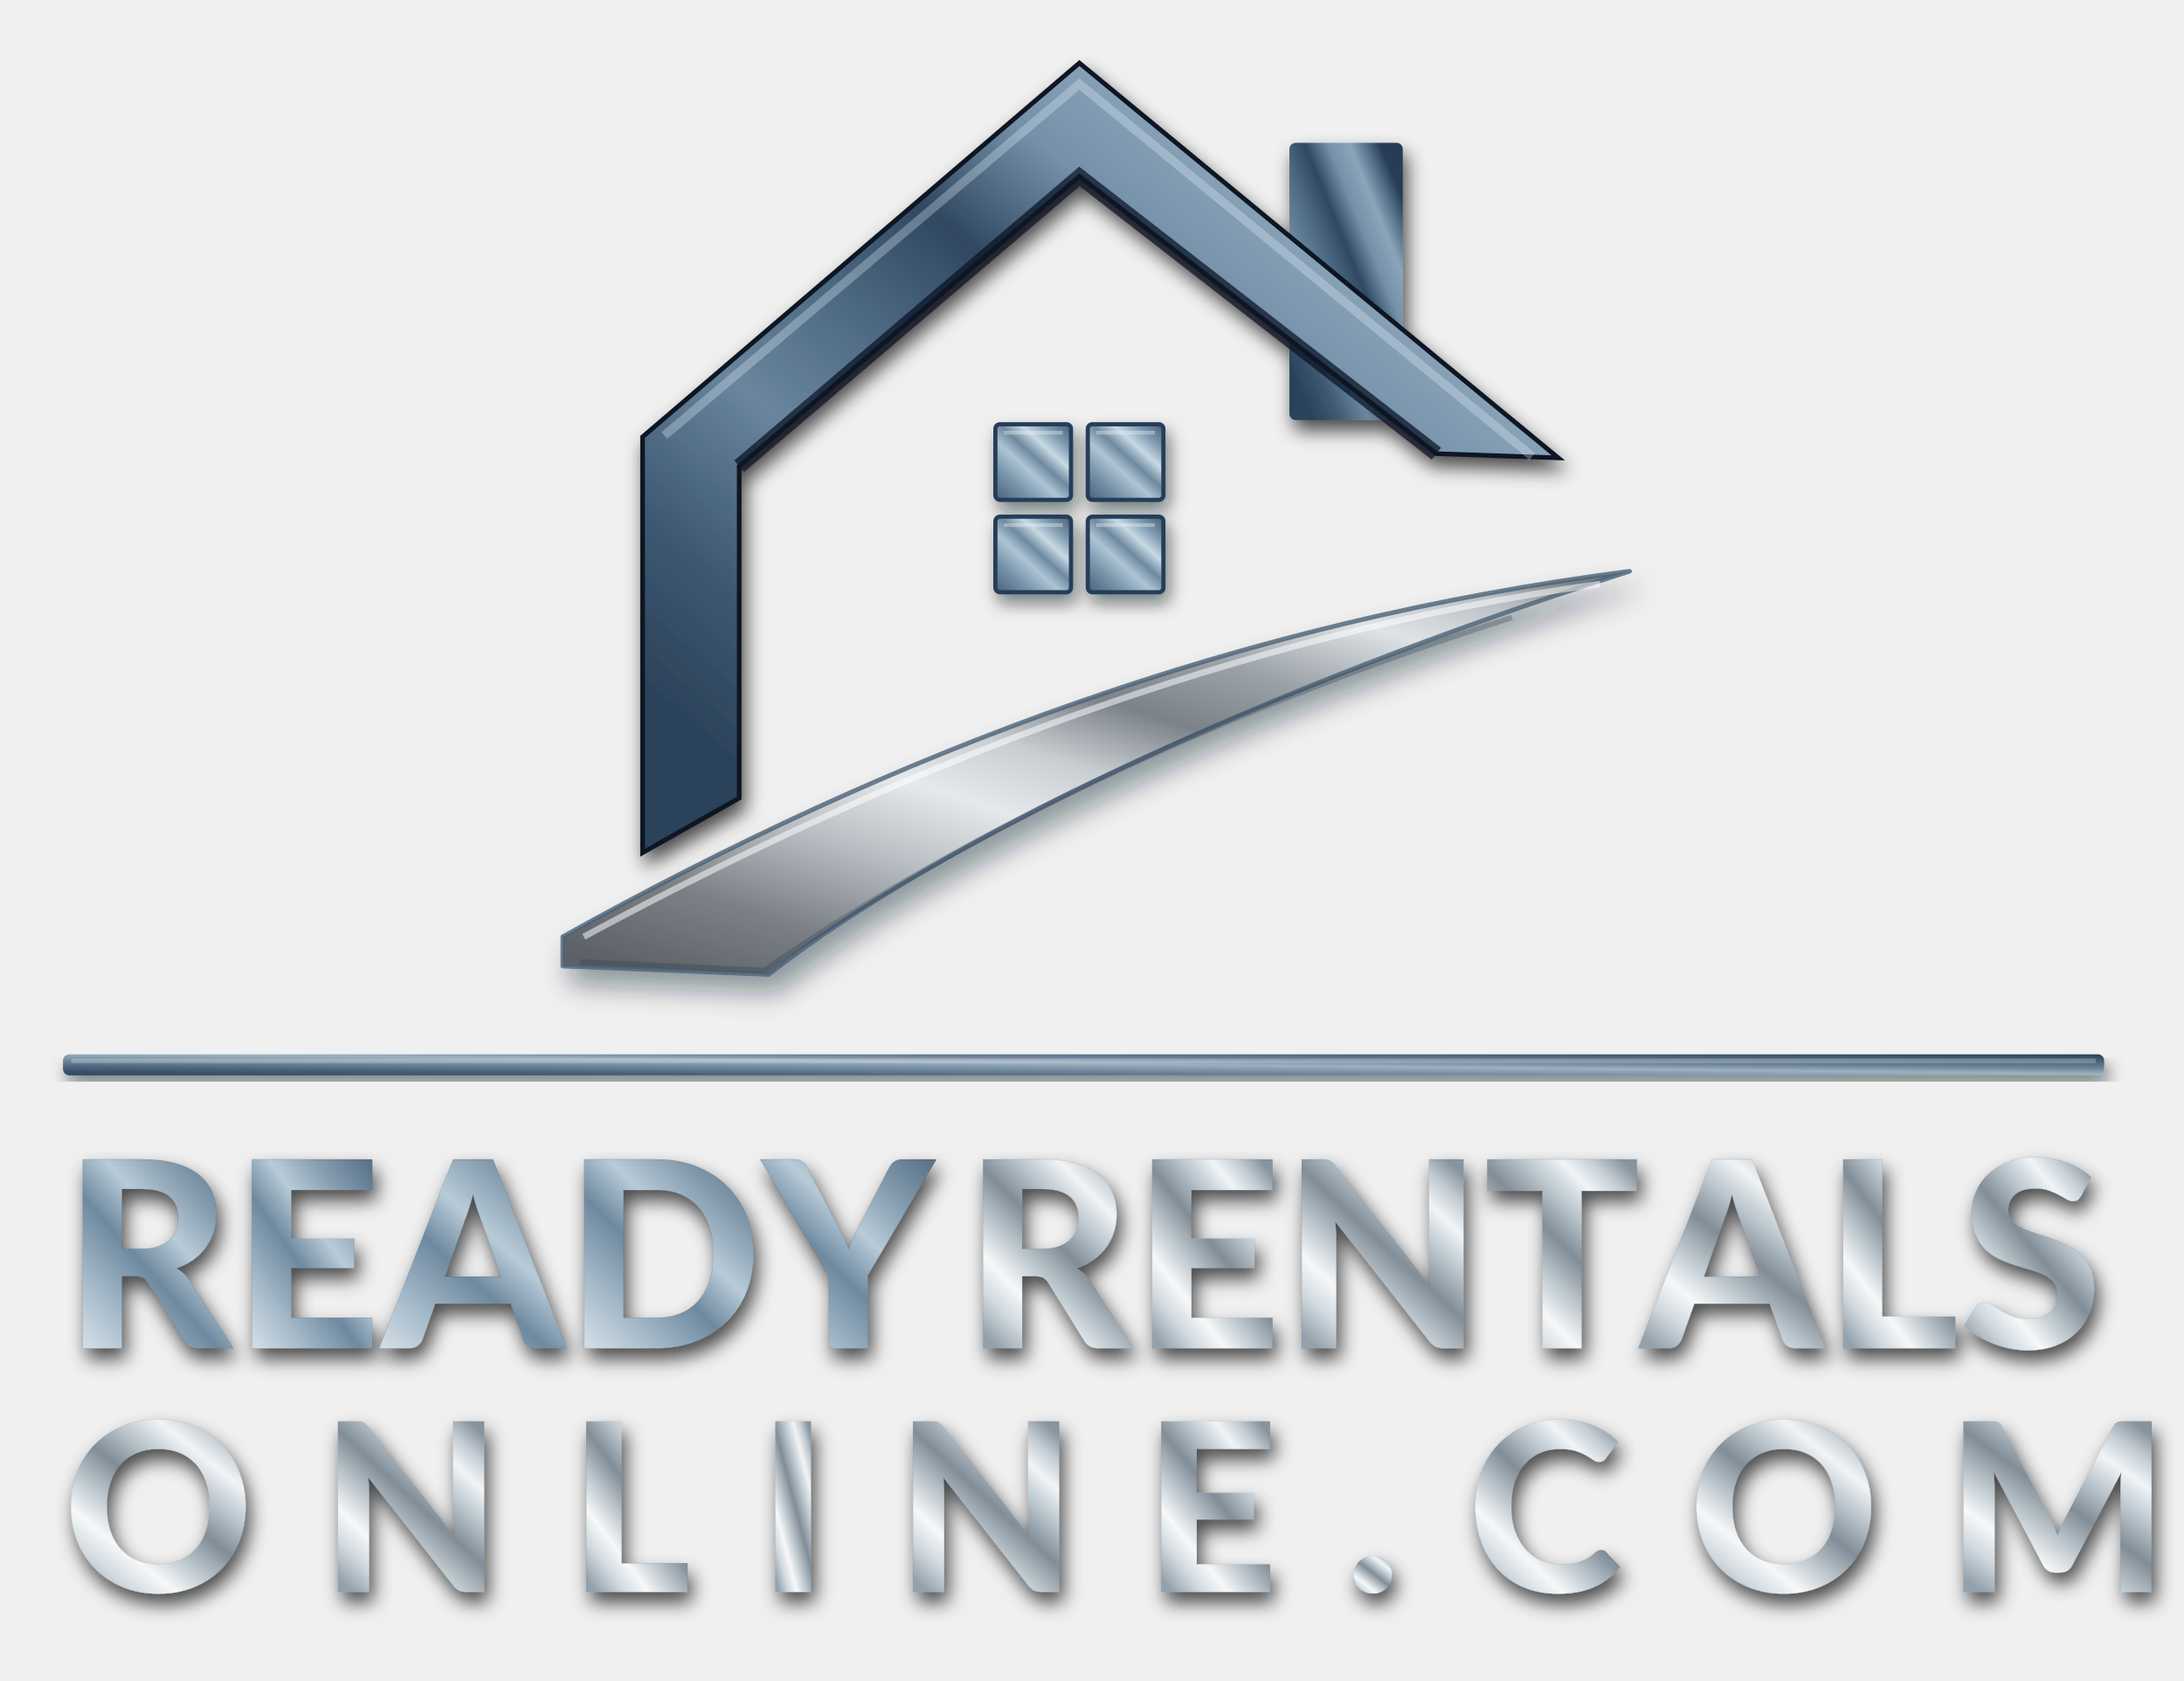
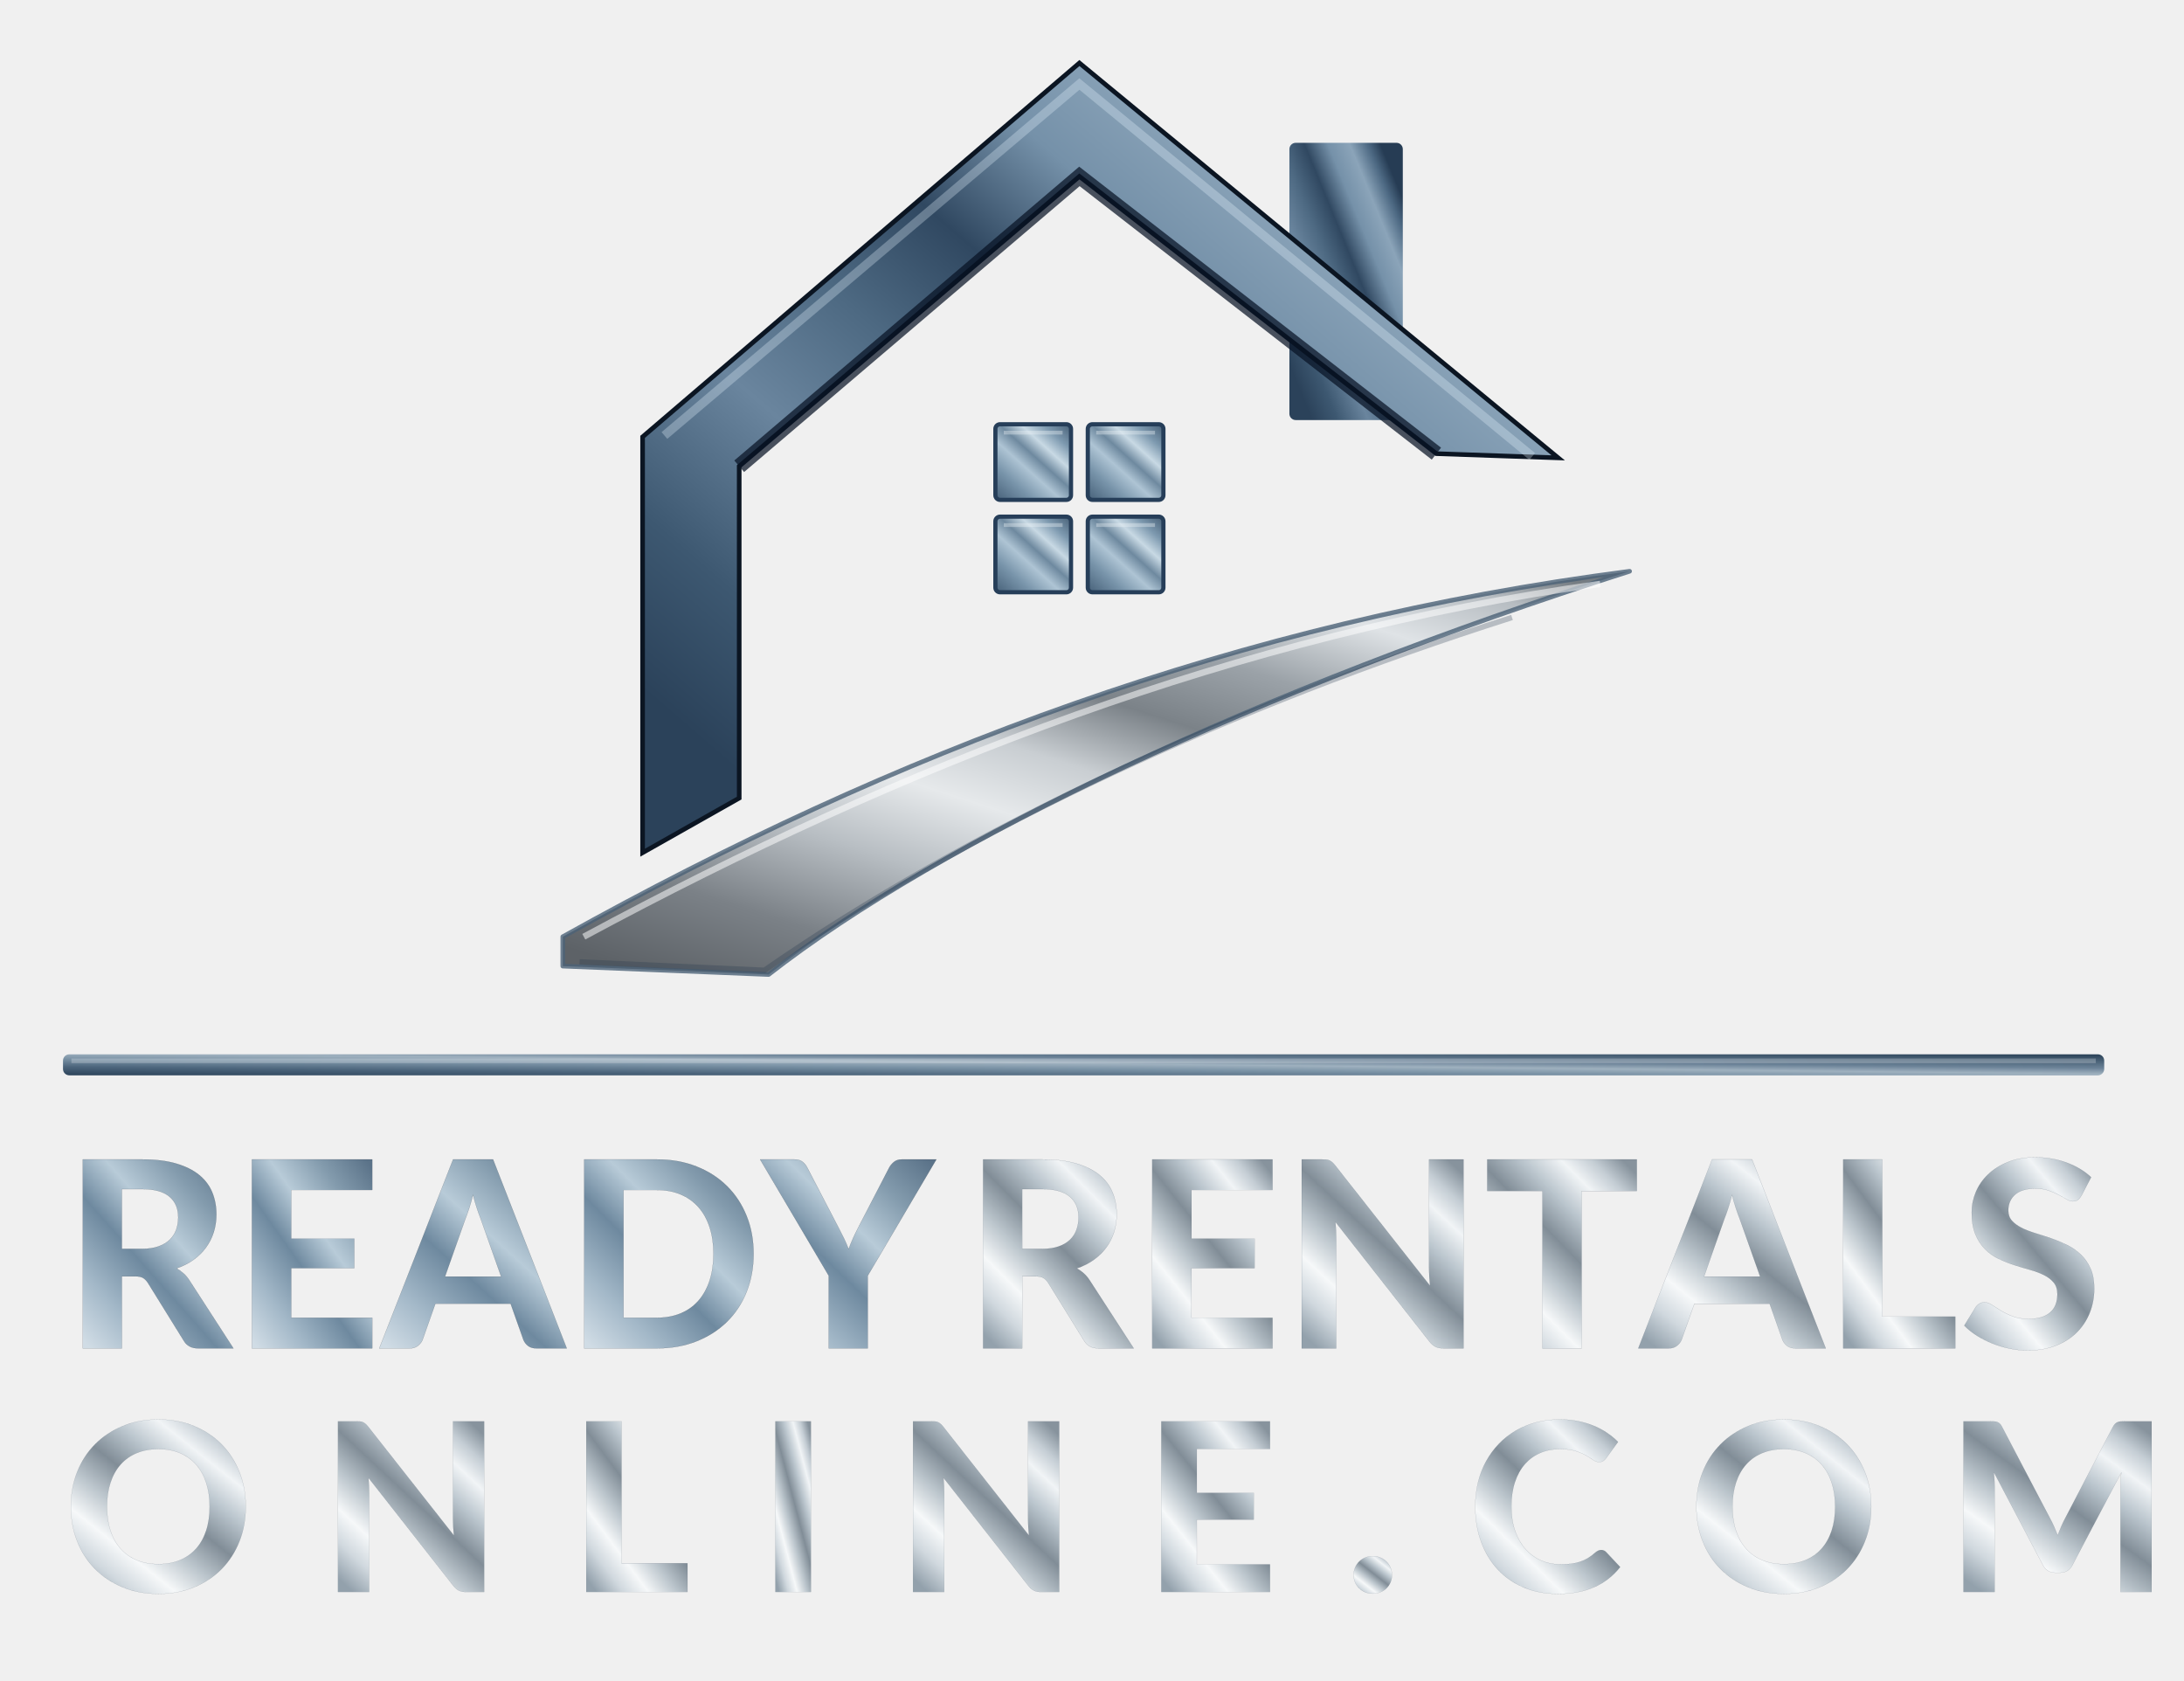
<svg xmlns="http://www.w3.org/2000/svg" viewBox="0 0 520 400" width="520" height="400" role="img" aria-labelledby="title desc">
  <defs>
    <linearGradient id="houseBlue" x1="10%" y1="90%" x2="90%" y2="10%">
      <stop offset="0%" stop-color="#2b425a" />
      <stop offset="14%" stop-color="#3d5871" />
      <stop offset="31%" stop-color="#6a859e" />
      <stop offset="45%" stop-color="#4d6982" />
      <stop offset="58%" stop-color="#304861" />
      <stop offset="71%" stop-color="#7591a9" />
      <stop offset="83%" stop-color="#8ba4b9" />
      <stop offset="93%" stop-color="#4d6983" />
      <stop offset="100%" stop-color="#263c54" />
    </linearGradient>
    <linearGradient id="blueText" x1="5%" y1="0%" x2="95%" y2="100%">
      <stop offset="0%" stop-color="#87a0b5" />
      <stop offset="14%" stop-color="#59728a" />
      <stop offset="30%" stop-color="#31506a" />
      <stop offset="47%" stop-color="#52708a" />
      <stop offset="62%" stop-color="#8da5b8" />
      <stop offset="76%" stop-color="#5d7890" />
      <stop offset="90%" stop-color="#3b5870" />
      <stop offset="100%" stop-color="#2b445b" />
    </linearGradient>
    <linearGradient id="darkBlueText" x1="5%" y1="0%" x2="95%" y2="100%">
      <stop offset="0%" stop-color="#d0dce5" />
      <stop offset="20%" stop-color="#a3b8c8" />
      <stop offset="42%" stop-color="#6e899f" />
      <stop offset="60%" stop-color="#b8cbd8" />
      <stop offset="80%" stop-color="#839bad" />
      <stop offset="100%" stop-color="#5b7389" />
    </linearGradient>
    <linearGradient id="silverText" x1="10%" y1="0%" x2="90%" y2="100%">
      <stop offset="0%" stop-color="#7f8e9a" />
      <stop offset="13%" stop-color="#bbc4cb" />
      <stop offset="25%" stop-color="#e6eaed" />
      <stop offset="39%" stop-color="#aab4bc" />
      <stop offset="53%" stop-color="#747f88" />
      <stop offset="67%" stop-color="#aeb9c1" />
      <stop offset="80%" stop-color="#e0e4e7" />
      <stop offset="90%" stop-color="#b5bfc7" />
      <stop offset="100%" stop-color="#7b8791" />
    </linearGradient>
    <linearGradient id="silverTextDark" x1="10%" y1="0%" x2="90%" y2="100%">
      <stop offset="0%" stop-color="#93a1ac" />
      <stop offset="13%" stop-color="#d0d8de" />
      <stop offset="25%" stop-color="#f6f8f9" />
      <stop offset="39%" stop-color="#bbc5cc" />
      <stop offset="53%" stop-color="#818d97" />
      <stop offset="67%" stop-color="#bac5cd" />
      <stop offset="80%" stop-color="#f1f4f6" />
      <stop offset="90%" stop-color="#c4cdd4" />
      <stop offset="100%" stop-color="#87939d" />
    </linearGradient>
    <linearGradient id="swoosh" x1="8%" y1="100%" x2="92%" y2="0%">
      <stop offset="0%" stop-color="#4c4f52" />
      <stop offset="14%" stop-color="#656a6e" />
      <stop offset="28%" stop-color="#9da3a8" />
      <stop offset="40%" stop-color="#d2d5d7" />
      <stop offset="50%" stop-color="#b1b5b9" />
      <stop offset="61%" stop-color="#696e73" />
      <stop offset="72%" stop-color="#858a8f" />
      <stop offset="84%" stop-color="#c1c5c8" />
      <stop offset="94%" stop-color="#969b9f" />
      <stop offset="100%" stop-color="#666b70" />
    </linearGradient>
    <linearGradient id="swooshDark" x1="8%" y1="100%" x2="92%" y2="0%">
      <stop offset="0%" stop-color="#5d6267" />
      <stop offset="14%" stop-color="#7b8187" />
      <stop offset="28%" stop-color="#b8bec3" />
      <stop offset="40%" stop-color="#e6e9eb" />
      <stop offset="50%" stop-color="#c9ced2" />
      <stop offset="61%" stop-color="#7b8288" />
      <stop offset="72%" stop-color="#9ba2a8" />
      <stop offset="84%" stop-color="#dfe3e6" />
      <stop offset="94%" stop-color="#b7bdc2" />
      <stop offset="100%" stop-color="#767d83" />
    </linearGradient>
    <linearGradient id="lineGrad" x1="0%" y1="100%" x2="100%" y2="0%">
      <stop offset="0%" stop-color="#2d445b" />
      <stop offset="20%" stop-color="#4b647b" />
      <stop offset="40%" stop-color="#7b93a6" />
      <stop offset="53%" stop-color="#9fb1bf" />
      <stop offset="67%" stop-color="#6b8297" />
      <stop offset="84%" stop-color="#496176" />
      <stop offset="100%" stop-color="#294056" />
    </linearGradient>
    <linearGradient id="silverBlueLight" x1="5%" y1="100%" x2="95%" y2="0%">
      <stop offset="0%" stop-color="#3a526a" />
      <stop offset="22%" stop-color="#617b92" />
      <stop offset="41%" stop-color="#8ea5b8" />
      <stop offset="55%" stop-color="#5d758b" />
      <stop offset="69%" stop-color="#acbdcb" />
      <stop offset="84%" stop-color="#687f94" />
      <stop offset="100%" stop-color="#3c536a" />
    </linearGradient>
    <linearGradient id="silverBlueDark" x1="5%" y1="100%" x2="95%" y2="0%">
      <stop offset="0%" stop-color="#4b657d" />
      <stop offset="22%" stop-color="#7894aa" />
      <stop offset="41%" stop-color="#aec4d4" />
      <stop offset="55%" stop-color="#6e899f" />
      <stop offset="69%" stop-color="#c8d9e4" />
      <stop offset="84%" stop-color="#7d99af" />
      <stop offset="100%" stop-color="#4c657c" />
    </linearGradient>
    <filter id="shadowLight" x="-30%" y="-30%" width="160%" height="170%">
      <feDropShadow dx="1.5" dy="3" stdDeviation="2.7" flood-color="#061226" flood-opacity=".48" />
    </filter>
    <filter id="shadowDark" x="-30%" y="-30%" width="160%" height="170%">
      <feDropShadow dx="1" dy="2.5" stdDeviation="2.2" flood-color="#000000" flood-opacity=".70" />
    </filter>
    <filter id="softShadow" x="-20%" y="-30%" width="150%" height="160%">
      <feDropShadow dx="1" dy="2.2" stdDeviation="2" flood-color="#020912" flood-opacity=".52" />
    </filter>
    <filter id="swooshShadow" x="-15%" y="-30%" width="140%" height="160%">
      <feDropShadow dx="2" dy="4" stdDeviation="3.2" flood-color="#091426" flood-opacity=".42" />
    </filter>
  </defs>
-   <g filter="url(#shadowDark)">
+   <g>
    <rect x="307" y="34" width="27" height="66" rx="1.5" fill="url(#houseBlue)" />
    <path d="M153 203 L153 104 L257 15 L371 109 L342 108 L257 42 L176 111 L176 190 Z" fill="url(#houseBlue)" stroke="#0b1522" stroke-width="1.1" stroke-linejoin="miter" />
    <path d="M159 103 L257 20 L364 108" fill="none" stroke="#e8f3ff" stroke-opacity=".30" stroke-width="2.1" stroke-linecap="square" />
    <path d="M176 111 L257 42 L342 108" fill="none" stroke="#071225" stroke-opacity=".72" stroke-width="3.6" stroke-linejoin="miter" />
  </g>
-   <g filter="url(#softShadow)">
+   <g>
    <rect x="237" y="101" width="18" height="18" rx="1.1" fill="url(#silverBlueDark)" stroke="#263e59" stroke-width="1" />
    <rect x="259" y="101" width="18" height="18" rx="1.1" fill="url(#silverBlueDark)" stroke="#263e59" stroke-width="1" />
    <rect x="237" y="123" width="18" height="18" rx="1.1" fill="url(#silverBlueDark)" stroke="#263e59" stroke-width="1" />
    <rect x="259" y="123" width="18" height="18" rx="1.1" fill="url(#silverBlueDark)" stroke="#263e59" stroke-width="1" />
    <path d="M239 103 H253 M261 103 H275 M239 125 H253 M261 125 H275" stroke="#f1f7fb" stroke-opacity=".36" stroke-width=".9" />
  </g>
-   <path d="M134 223            C213 179 295 148 388 136            C300 164 224 200 183 232            L134 230            Z" fill="url(#swooshDark)" stroke="#4b6277" stroke-opacity=".8" stroke-width="1.1" stroke-linejoin="round" filter="url(#swooshShadow)" />
+   <path d="M134 223            C213 179 295 148 388 136            C300 164 224 200 183 232            L134 230            Z" fill="url(#swooshDark)" stroke="#4b6277" stroke-opacity=".8" stroke-width="1.1" stroke-linejoin="round" />
  <path d="M139 223 C215 182 295 151 381 139" fill="none" stroke="#ffffff" stroke-opacity=".52" stroke-width="1.5" />
  <path d="M138 229 L182 231 C231 197 294 168 360 147" fill="none" stroke="#24384e" stroke-opacity=".28" stroke-width="1.3" />
-   <g filter="url(#softShadow)">
+   <g>
    <rect x="15" y="251" width="486" height="5" rx="1.5" fill="url(#lineGrad)" />
    <rect x="17" y="252" width="482" height="1.1" fill="#eef5f9" fill-opacity=".26" />
  </g>
-   <g filter="url(#shadowDark)">
+   <g>
    <path d="M606 764Q679 764 732.0 782.5Q785 801 819.0 833.5Q853 866 869.0 910.0Q885 954 885 1006Q885 1109 816.5 1166.0Q748 1223 608 1223H452V764ZM1309 0H1038Q962 0 928 58L652 503Q635 529 614.5 541.0Q594 553 554 553H452V0H152V1451H608Q760 1451 868.0 1419.5Q976 1388 1045.0 1332.0Q1114 1276 1146.0 1198.5Q1178 1121 1178 1028Q1178 956 1157.5 891.5Q1137 827 1098.0 774.0Q1059 721 1002.0 680.0Q945 639 872 614Q901 598 926.0 575.5Q951 553 971 522Z" transform="translate(15.000,321.000) scale(0.031,-0.031)" fill="url(#darkBlueText)" stroke="#0b1522" stroke-width="0.8" stroke-linejoin="round" opacity="1" />
    <path d="M454 1216V843H938V616H454V235H1076V0H152V1451H1076V1216Z" transform="translate(55.269,321.000) scale(0.031,-0.031)" fill="url(#darkBlueText)" stroke="#0b1522" stroke-width="0.8" stroke-linejoin="round" opacity="1" />
    <path d="M918 551 761 995Q747 1030 731.5 1077.0Q716 1124 702 1179Q688 1123 672.5 1075.5Q657 1028 643 993L487 551ZM1422 0H1189Q1150 0 1125.5 18.5Q1101 37 1089 66L991 343H413L315 66Q305 41 280.0 20.5Q255 0 217 0H-18L549 1451H856Z" transform="translate(90.857,321.000) scale(0.031,-0.031)" fill="url(#darkBlueText)" stroke="#0b1522" stroke-width="0.8" stroke-linejoin="round" opacity="1" />
    <path d="M1453 726Q1453 567 1399.5 433.5Q1346 300 1248.5 204.0Q1151 108 1014.0 54.0Q877 0 710 0H152V1451H710Q877 1451 1014.0 1397.0Q1151 1343 1248.5 1246.5Q1346 1150 1399.5 1017.0Q1453 884 1453 726ZM1145 726Q1145 840 1115.0 931.0Q1085 1022 1029.0 1085.0Q973 1148 892.5 1182.0Q812 1216 710 1216H454V235H710Q812 235 892.5 268.5Q973 302 1029.0 365.5Q1085 429 1115.0 520.0Q1145 611 1145 726Z" transform="translate(134.381,321.000) scale(0.031,-0.031)" fill="url(#darkBlueText)" stroke="#0b1522" stroke-width="0.8" stroke-linejoin="round" opacity="1" />
    <path d="M808 558V0H508V558L-19 1451H245Q284 1451 307.5 1432.5Q331 1414 345 1385L583 928Q607 882 626.5 842.0Q646 802 661 762Q675 802 693.5 842.5Q712 883 735 928L971 1385Q983 1409 1007.0 1430.0Q1031 1451 1069 1451H1335Z" transform="translate(181.563,321.000) scale(0.031,-0.031)" fill="url(#darkBlueText)" stroke="#0b1522" stroke-width="0.8" stroke-linejoin="round" opacity="1" />
    <path d="M606 764Q679 764 732.0 782.5Q785 801 819.0 833.5Q853 866 869.0 910.0Q885 954 885 1006Q885 1109 816.5 1166.0Q748 1223 608 1223H452V764ZM1309 0H1038Q962 0 928 58L652 503Q635 529 614.5 541.0Q594 553 554 553H452V0H152V1451H608Q760 1451 868.0 1419.5Q976 1388 1045.0 1332.0Q1114 1276 1146.0 1198.5Q1178 1121 1178 1028Q1178 956 1157.5 891.5Q1137 827 1098.0 774.0Q1059 721 1002.0 680.0Q945 639 872 614Q901 598 926.0 575.5Q951 553 971 522Z" transform="translate(229.359,321.000) scale(0.031,-0.031)" fill="url(#silverTextDark)" stroke="#26384b" stroke-width="0.7" stroke-linejoin="round" opacity="1" />
    <path d="M454 1216V843H938V616H454V235H1076V0H152V1451H1076V1216Z" transform="translate(269.628,321.000) scale(0.031,-0.031)" fill="url(#silverTextDark)" stroke="#26384b" stroke-width="0.7" stroke-linejoin="round" opacity="1" />
    <path d="M1395 1451V0H1240Q1205 0 1181.0 11.5Q1157 23 1134 51L411 971Q414 936 415.5 902.0Q417 868 417 839V0H152V1451H310Q329 1451 342.5 1449.5Q356 1448 367.0 1442.5Q378 1437 388.0 1428.0Q398 1419 410 1404L1138 480Q1134 518 1132.0 553.5Q1130 589 1130 621V1451Z" transform="translate(305.216,321.000) scale(0.031,-0.031)" fill="url(#silverTextDark)" stroke="#26384b" stroke-width="0.7" stroke-linejoin="round" opacity="1" />
    <path d="M1179 1209H755V0H454V1209H30V1451H1179Z" transform="translate(353.173,321.000) scale(0.031,-0.031)" fill="url(#silverTextDark)" stroke="#26384b" stroke-width="0.7" stroke-linejoin="round" opacity="1" />
    <path d="M918 551 761 995Q747 1030 731.5 1077.0Q716 1124 702 1179Q688 1123 672.5 1075.5Q657 1028 643 993L487 551ZM1422 0H1189Q1150 0 1125.5 18.5Q1101 37 1089 66L991 343H413L315 66Q305 41 280.0 20.5Q255 0 217 0H-18L549 1451H856Z" transform="translate(390.621,321.000) scale(0.031,-0.031)" fill="url(#silverTextDark)" stroke="#26384b" stroke-width="0.7" stroke-linejoin="round" opacity="1" />
    <path d="M1013 244V0H152V1451H452V244Z" transform="translate(434.145,321.000) scale(0.031,-0.031)" fill="url(#silverTextDark)" stroke="#26384b" stroke-width="0.7" stroke-linejoin="round" opacity="1" />
    <path d="M938 1173Q924 1150 909.5 1139.5Q895 1129 872 1129Q850 1129 824.5 1144.5Q799 1160 765.0 1178.0Q731 1196 687.0 1211.5Q643 1227 584 1227Q480 1227 428.0 1180.5Q376 1134 376 1059Q376 1011 404.5 979.5Q433 948 479.5 925.0Q526 902 585.0 884.0Q644 866 706.0 844.5Q768 823 827.0 794.0Q886 765 932.5 721.0Q979 677 1007.5 613.5Q1036 550 1036 459Q1036 360 1001.5 273.5Q967 187 902.0 122.5Q837 58 741.5 21.0Q646 -16 525 -16Q456 -16 387.5 -2.0Q319 12 255.5 37.0Q192 62 136.0 97.0Q80 132 38 175L126 317Q137 333 155.0 343.5Q173 354 193 354Q220 354 250.0 334.0Q280 314 319.0 290.0Q358 266 409.5 246.0Q461 226 533 226Q638 226 695.5 274.0Q753 322 753 417Q753 472 724.5 506.0Q696 540 650.0 563.0Q604 586 545.0 602.5Q486 619 424.0 639.0Q362 659 303.0 687.0Q244 715 198.0 761.0Q152 807 123.5 875.0Q95 943 95 1044Q95 1125 127.0 1201.0Q159 1277 221.0 1336.0Q283 1395 373.5 1431.0Q464 1467 581 1467Q712 1467 823.5 1426.5Q935 1386 1012 1314Z" transform="translate(466.509,321.000) scale(0.031,-0.031)" fill="url(#silverTextDark)" stroke="#26384b" stroke-width="0.7" stroke-linejoin="round" opacity="1" />
    <path d="M1554 726Q1554 567 1500.5 431.0Q1447 295 1349.5 196.0Q1252 97 1115.0 40.5Q978 -16 811 -16Q644 -16 507.0 40.5Q370 97 272.0 196.0Q174 295 120.5 431.0Q67 567 67 726Q67 885 120.5 1020.5Q174 1156 272.0 1255.0Q370 1354 507.0 1410.5Q644 1467 811 1467Q978 1467 1115.0 1410.5Q1252 1354 1349.5 1254.5Q1447 1155 1500.5 1019.5Q1554 884 1554 726ZM1247 726Q1247 840 1217.0 930.5Q1187 1021 1130.5 1084.5Q1074 1148 993.5 1181.5Q913 1215 811 1215Q709 1215 628.0 1181.5Q547 1148 490.5 1084.5Q434 1021 404.0 930.5Q374 840 374 726Q374 611 404.0 520.5Q434 430 490.5 367.0Q547 304 628.0 270.5Q709 237 811 237Q913 237 993.5 270.5Q1074 304 1130.5 367.0Q1187 430 1217.0 520.5Q1247 611 1247 726Z" transform="translate(15.000,379.000) scale(0.028,-0.028)" fill="url(#silverTextDark)" stroke="#26384b" stroke-width="0.65" stroke-linejoin="round" opacity="1" />
    <path d="M1395 1451V0H1240Q1205 0 1181.0 11.5Q1157 23 1134 51L411 971Q414 936 415.5 902.0Q417 868 417 839V0H152V1451H310Q329 1451 342.5 1449.5Q356 1448 367.0 1442.5Q378 1437 388.0 1428.0Q398 1419 410 1404L1138 480Q1134 518 1132.0 553.5Q1130 589 1130 621V1451Z" transform="translate(76.216,379.000) scale(0.028,-0.028)" fill="url(#silverTextDark)" stroke="#26384b" stroke-width="0.65" stroke-linejoin="round" opacity="1" />
    <path d="M1013 244V0H152V1451H452V244Z" transform="translate(135.332,379.000) scale(0.028,-0.028)" fill="url(#silverTextDark)" stroke="#26384b" stroke-width="0.65" stroke-linejoin="round" opacity="1" />
    <path d="M454 0H152V1451H454Z" transform="translate(180.364,379.000) scale(0.028,-0.028)" fill="url(#silverTextDark)" stroke="#26384b" stroke-width="0.65" stroke-linejoin="round" opacity="1" />
    <path d="M1395 1451V0H1240Q1205 0 1181.0 11.5Q1157 23 1134 51L411 971Q414 936 415.5 902.0Q417 868 417 839V0H152V1451H310Q329 1451 342.5 1449.5Q356 1448 367.0 1442.5Q378 1437 388.0 1428.0Q398 1419 410 1404L1138 480Q1134 518 1132.0 553.5Q1130 589 1130 621V1451Z" transform="translate(213.132,379.000) scale(0.028,-0.028)" fill="url(#silverTextDark)" stroke="#26384b" stroke-width="0.65" stroke-linejoin="round" opacity="1" />
    <path d="M454 1216V843H938V616H454V235H1076V0H152V1451H1076V1216Z" transform="translate(272.248,379.000) scale(0.028,-0.028)" fill="url(#silverTextDark)" stroke="#26384b" stroke-width="0.65" stroke-linejoin="round" opacity="1" />
    <path d="M75 145Q75 178 87.5 207.5Q100 237 122.0 258.5Q144 280 173.5 292.5Q203 305 238 305Q272 305 302.0 292.5Q332 280 354.0 258.5Q376 237 388.5 207.5Q401 178 401 145Q401 111 388.5 82.0Q376 53 354.0 31.5Q332 10 302.0 -2.0Q272 -14 238 -14Q203 -14 173.5 -2.0Q144 10 122.0 31.5Q100 53 87.5 82.0Q75 111 75 145Z" transform="translate(320.192,379.000) scale(0.028,-0.028)" fill="url(#silverTextDark)" stroke="#26384b" stroke-width="0.65" stroke-linejoin="round" opacity="1" />
    <path d="M1140 357Q1165 357 1182 339L1301 212Q1213 100 1082.5 42.0Q952 -16 772 -16Q609 -16 479.0 39.5Q349 95 258.0 194.0Q167 293 118.0 429.0Q69 565 69 726Q69 834 92.5 931.5Q116 1029 161.0 1111.0Q206 1193 269.5 1259.0Q333 1325 413.0 1371.5Q493 1418 587.5 1442.5Q682 1467 789 1467Q869 1467 940.5 1453.0Q1012 1439 1074.0 1414.0Q1136 1389 1188.5 1353.5Q1241 1318 1283 1276L1182 1138Q1173 1125 1159.0 1115.0Q1145 1105 1121 1105Q1097 1105 1072.5 1122.0Q1048 1139 1012.5 1160.0Q977 1181 923.5 1198.0Q870 1215 788 1215Q697 1215 621.0 1182.0Q545 1149 490.5 1086.5Q436 1024 406.0 933.0Q376 842 376 726Q376 609 408.5 517.5Q441 426 497.5 363.0Q554 300 629.5 267.5Q705 235 791 235Q842 235 883.5 240.0Q925 245 960.5 257.0Q996 269 1027.5 288.0Q1059 307 1091 336Q1102 345 1114.0 351.0Q1126 357 1140 357Z" transform="translate(349.320,379.000) scale(0.028,-0.028)" fill="url(#silverTextDark)" stroke="#26384b" stroke-width="0.65" stroke-linejoin="round" opacity="1" />
    <path d="M1554 726Q1554 567 1500.5 431.0Q1447 295 1349.5 196.0Q1252 97 1115.0 40.5Q978 -16 811 -16Q644 -16 507.0 40.5Q370 97 272.0 196.0Q174 295 120.5 431.0Q67 567 67 726Q67 885 120.5 1020.5Q174 1156 272.0 1255.0Q370 1354 507.0 1410.5Q644 1467 811 1467Q978 1467 1115.0 1410.5Q1252 1354 1349.5 1254.5Q1447 1155 1500.5 1019.5Q1554 884 1554 726ZM1247 726Q1247 840 1217.0 930.5Q1187 1021 1130.5 1084.5Q1074 1148 993.5 1181.5Q913 1215 811 1215Q709 1215 628.0 1181.5Q547 1148 490.5 1084.5Q434 1021 404.0 930.5Q374 840 374 726Q374 611 404.0 520.5Q434 430 490.5 367.0Q547 304 628.0 270.5Q709 237 811 237Q913 237 993.5 270.5Q1074 304 1130.5 367.0Q1187 430 1217.0 520.5Q1247 611 1247 726Z" transform="translate(402.024,379.000) scale(0.028,-0.028)" fill="url(#silverTextDark)" stroke="#26384b" stroke-width="0.65" stroke-linejoin="round" opacity="1" />
    <path d="M1752 1451V0H1487V891Q1487 919 1488.5 951.0Q1490 983 1494 1016L1079 229Q1045 164 974 164H932Q897 164 870.0 180.5Q843 197 827 229L410 1019Q413 984 415.0 951.5Q417 919 417 891V0H152V1451H380Q399 1451 414.0 1450.0Q429 1449 440.5 1444.5Q452 1440 461.5 1430.5Q471 1421 480 1404L886 630Q905 595 921.5 558.0Q938 521 953 482Q968 522 984.5 560.0Q1001 598 1020 633L1423 1404Q1432 1421 1442.0 1430.5Q1452 1440 1463.5 1444.5Q1475 1449 1489.5 1450.0Q1504 1451 1524 1451Z" transform="translate(463.240,379.000) scale(0.028,-0.028)" fill="url(#silverTextDark)" stroke="#26384b" stroke-width="0.65" stroke-linejoin="round" opacity="1" />
  </g>
</svg>
